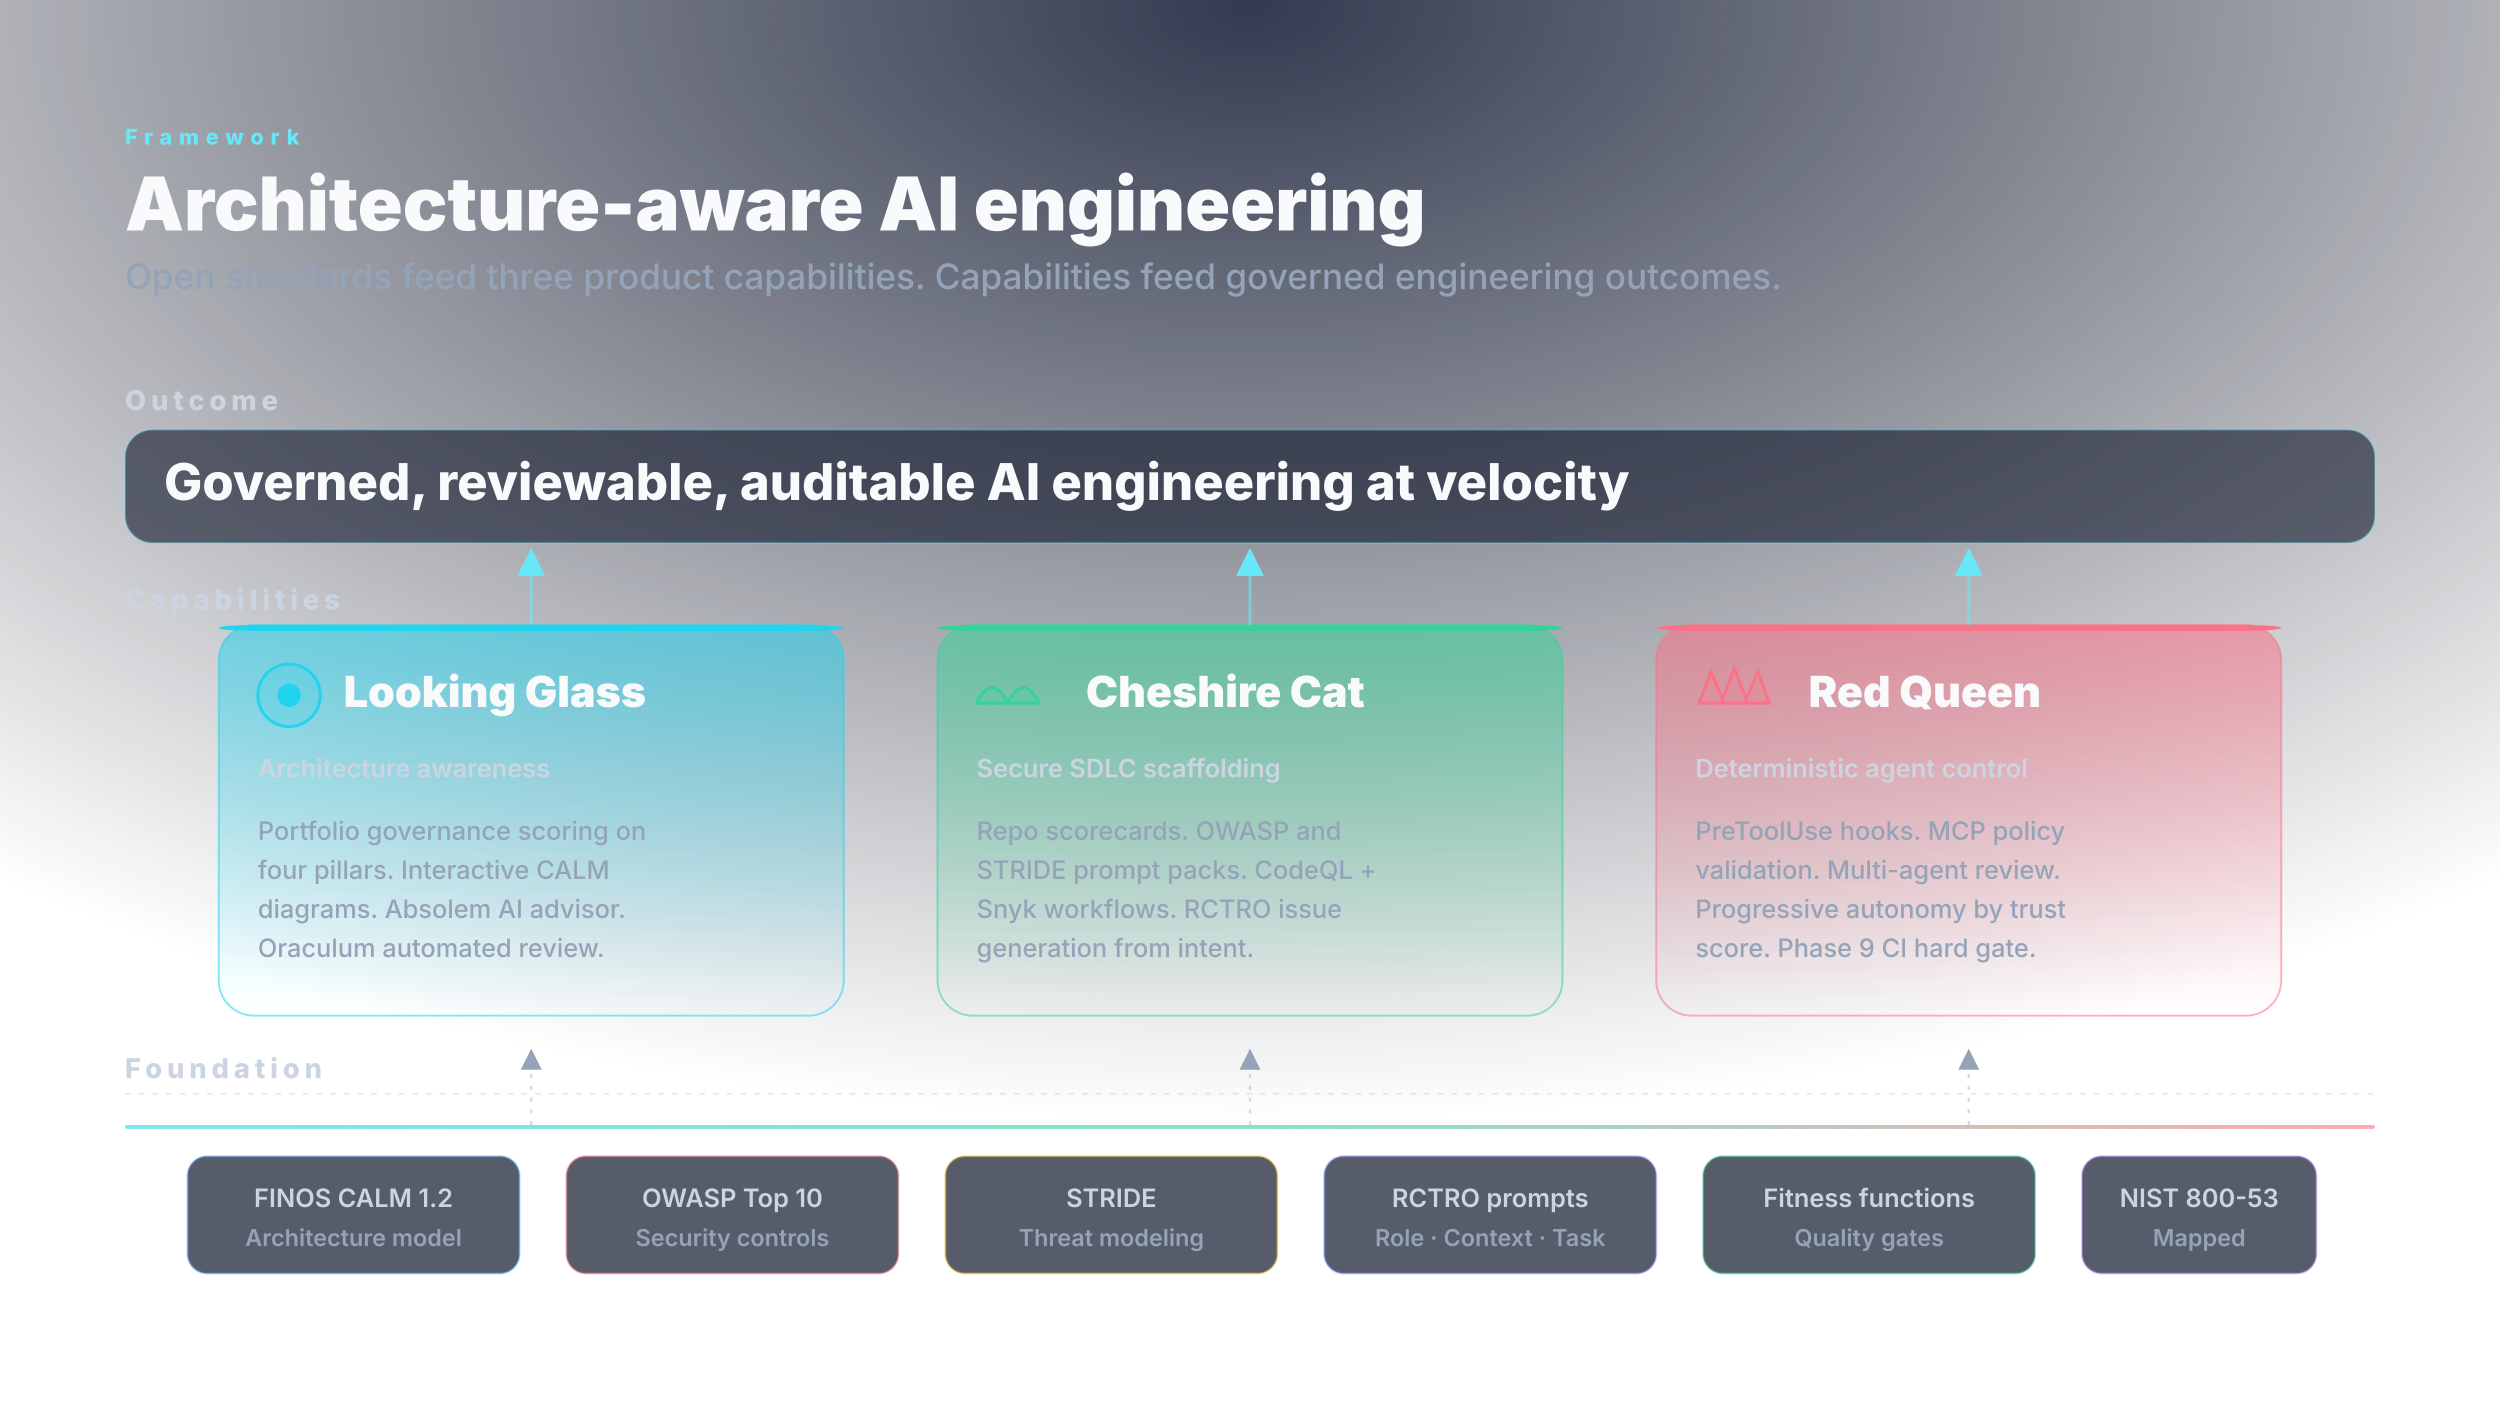
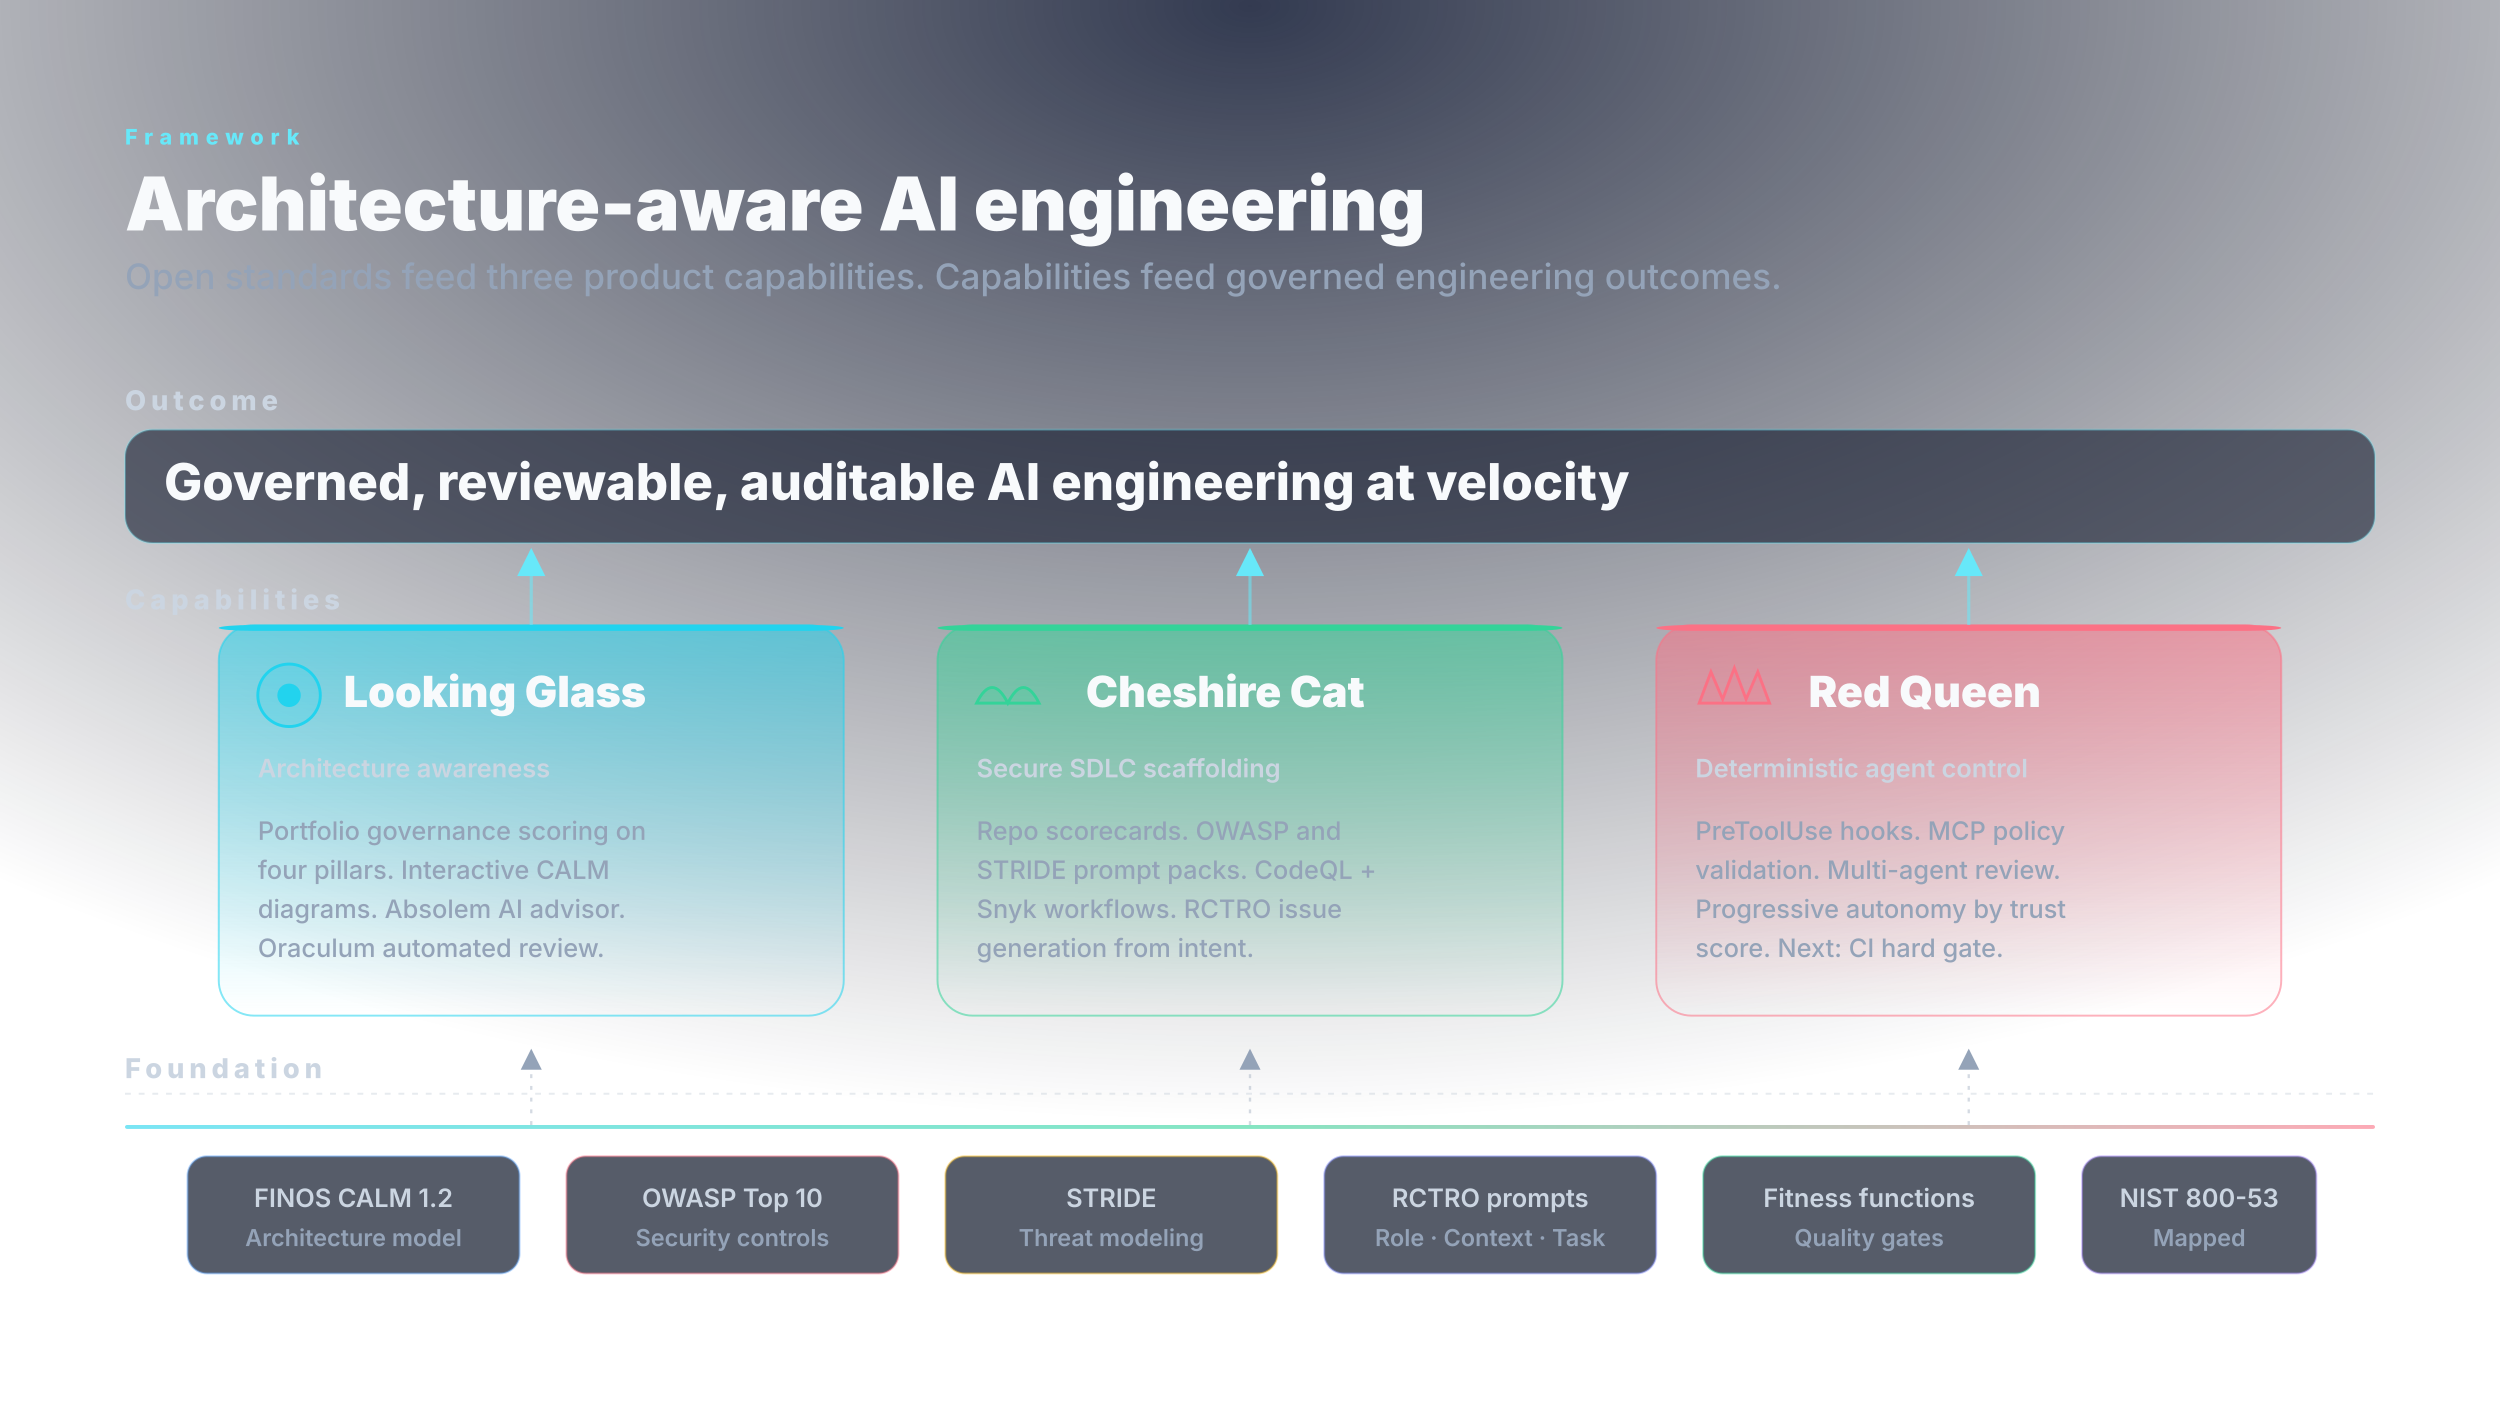
<svg xmlns="http://www.w3.org/2000/svg" viewBox="0 0 1280 720" role="img" aria-labelledby="t d">
  <defs>
    <radialGradient id="bg" cx="50%" cy="0%" r="80%">
      <stop offset="0" stop-color="#0f1832" stop-opacity=".85" />
      <stop offset="1" stop-color="#070a18" stop-opacity="0" />
    </radialGradient>
    <linearGradient id="pillarLG" x1="0" y1="1" x2="0" y2="0">
      <stop offset="0" stop-color="#22d3ee" stop-opacity=".0" />
      <stop offset=".4" stop-color="#22d3ee" stop-opacity=".22" />
      <stop offset="1" stop-color="#22d3ee" stop-opacity=".55" />
    </linearGradient>
    <linearGradient id="pillarCC" x1="0" y1="1" x2="0" y2="0">
      <stop offset="0" stop-color="#34d399" stop-opacity=".0" />
      <stop offset=".4" stop-color="#34d399" stop-opacity=".22" />
      <stop offset="1" stop-color="#34d399" stop-opacity=".55" />
    </linearGradient>
    <linearGradient id="pillarRQ" x1="0" y1="1" x2="0" y2="0">
      <stop offset="0" stop-color="#fb7185" stop-opacity=".0" />
      <stop offset=".4" stop-color="#fb7185" stop-opacity=".22" />
      <stop offset="1" stop-color="#fb7185" stop-opacity=".55" />
    </linearGradient>
    <linearGradient id="capBand" x1="0" y1="0" x2="1" y2="0">
      <stop offset="0" stop-color="#22d3ee" />
      <stop offset=".5" stop-color="#34d399" />
      <stop offset="1" stop-color="#fb7185" />
    </linearGradient>
    <marker id="arrU" viewBox="0 0 10 10" refX="9" refY="5" markerWidth="9" markerHeight="9" orient="auto">
      <path d="M0 0 L10 5 L0 10 Z" fill="#67e8f9" />
    </marker>
    <marker id="arrUp" viewBox="0 0 10 10" refX="9" refY="5" markerWidth="9" markerHeight="9" orient="auto">
      <path d="M0 0 L10 5 L0 10 Z" fill="#94a3b8" />
    </marker>
    <style>
      .lvlEyebrow{font:800 11px -apple-system,system-ui,sans-serif;letter-spacing:3.5px;text-transform:uppercase;fill:#67e8f9}
      .lvlLabel{font:800 14px -apple-system,system-ui,sans-serif;letter-spacing:2.5px;text-transform:uppercase;fill:#cbd5e1}
      .chip{font:600 13px -apple-system,system-ui,sans-serif;fill:#cbd5e1}
      .chipMuted{font:600 12px -apple-system,system-ui,sans-serif;fill:#94a3b8}
      .pillarName{font:900 22px -apple-system,system-ui,sans-serif;fill:#f8fafc}
      .pillarSub{font:500 13px -apple-system,system-ui,sans-serif;fill:#94a3b8}
      .topLabel{font:800 26px -apple-system,system-ui,sans-serif;fill:#f8fafc}
      .heroTitle{font:900 38px -apple-system,system-ui,sans-serif;fill:#f8fafc}
      .heroSub{font:500 18px -apple-system,system-ui,sans-serif;fill:#94a3b8}
      .baseRule{stroke:rgba(148,163,184,0.22);stroke-width:1;stroke-dasharray:3 4}
    </style>
  </defs>
  <rect x="0" y="0" width="1280" height="720" fill="url(#bg)" />
  <text x="64" y="74" class="lvlEyebrow">Framework</text>
  <text x="64" y="118" class="heroTitle">Architecture-aware AI engineering</text>
  <text x="64" y="148" class="heroSub">Open standards feed three product capabilities. Capabilities feed governed engineering outcomes.</text>
  <text x="64" y="210" class="lvlLabel">Outcome</text>
  <rect x="64" y="220" width="1152" height="58" rx="14" fill="rgba(15,23,42,0.6)" stroke="rgba(103,232,249,0.32)" />
  <text x="84" y="256" class="topLabel">Governed, reviewable, auditable AI engineering at velocity</text>
  <text x="64" y="312" class="lvlLabel">Capabilities</text>
  <g transform="translate(112,320)">
    <rect x="0" y="0" width="320" height="200" rx="18" fill="url(#pillarLG)" stroke="rgba(34,211,238,0.55)" />
    <rect x="0" y="0" width="320" height="3" rx="18" fill="#22d3ee" />
    <circle cx="36" cy="36" r="16" fill="rgba(34,211,238,0.18)" stroke="#22d3ee" stroke-width="1.5" />
    <circle cx="36" cy="36" r="6" fill="#22d3ee" />
    <text x="64" y="42" class="pillarName">Looking Glass</text>
    <text x="20" y="78" class="chip" fill="#67e8f9">Architecture awareness</text>
    <text x="20" y="110" class="pillarSub">Portfolio governance scoring on</text>
    <text x="20" y="130" class="pillarSub">four pillars. Interactive CALM</text>
    <text x="20" y="150" class="pillarSub">diagrams. Absolem AI advisor.</text>
    <text x="20" y="170" class="pillarSub">Oraculum automated review.</text>
  </g>
  <g transform="translate(480,320)">
    <rect x="0" y="0" width="320" height="200" rx="18" fill="url(#pillarCC)" stroke="rgba(52,211,153,0.55)" />
    <rect x="0" y="0" width="320" height="3" rx="18" fill="#34d399" />
    <path d="M20 40 Q28 24 36 40 Q44 24 52 40 Z" fill="rgba(52,211,153,0.18)" stroke="#34d399" stroke-width="1.5" />
    <text x="76" y="42" class="pillarName">Cheshire Cat</text>
    <text x="20" y="78" class="chip" fill="#6ee7b7">Secure SDLC scaffolding</text>
    <text x="20" y="110" class="pillarSub">Repo scorecards. OWASP and</text>
    <text x="20" y="130" class="pillarSub">STRIDE prompt packs. CodeQL +</text>
    <text x="20" y="150" class="pillarSub">Snyk workflows. RCTRO issue</text>
    <text x="20" y="170" class="pillarSub">generation from intent.</text>
  </g>
  <g transform="translate(848,320)">
    <rect x="0" y="0" width="320" height="200" rx="18" fill="url(#pillarRQ)" stroke="rgba(251,113,133,0.55)" />
    <rect x="0" y="0" width="320" height="3" rx="18" fill="#fb7185" />
    <path d="M22 40 L28 24 L34 38 L40 22 L46 38 L52 24 L58 40 Z" fill="rgba(251,113,133,0.18)" stroke="#fb7185" stroke-width="1.5" />
    <text x="78" y="42" class="pillarName">Red Queen</text>
    <text x="20" y="78" class="chip" fill="#fda4af">Deterministic agent control</text>
    <text x="20" y="110" class="pillarSub">PreToolUse hooks. MCP policy</text>
    <text x="20" y="130" class="pillarSub">validation. Multi-agent review.</text>
    <text x="20" y="150" class="pillarSub">Progressive autonomy by trust</text>
-     <text x="20" y="170" class="pillarSub">score. Phase 9 CI hard gate.</text>
+     <text x="20" y="170" class="pillarSub">score. Next: CI hard gate.</text>
  </g>
  <g fill="none" stroke="rgba(103,232,249,0.55)" stroke-width="1.6">
    <path d="M272 320 L272 282" marker-end="url(#arrU)" />
    <path d="M640 320 L640 282" marker-end="url(#arrU)" />
    <path d="M1008 320 L1008 282" marker-end="url(#arrU)" />
  </g>
  <text x="64" y="552" class="lvlLabel">Foundation</text>
  <line x1="64" y1="560" x2="1216" y2="560" class="baseRule" />
  <rect x="64" y="576" width="1152" height="2" rx="1" fill="url(#capBand)" opacity=".6" />
  <g transform="translate(0,592)">
    <g transform="translate(96,0)">
      <rect width="170" height="60" rx="10" fill="rgba(15,23,42,0.7)" stroke="rgba(96,165,250,0.45)" />
      <text x="85" y="26" text-anchor="middle" class="chip" fill="#93c5fd">FINOS CALM 1.2</text>
      <text x="85" y="46" text-anchor="middle" class="chipMuted">Architecture model</text>
    </g>
    <g transform="translate(290,0)">
      <rect width="170" height="60" rx="10" fill="rgba(15,23,42,0.7)" stroke="rgba(251,113,133,0.45)" />
      <text x="85" y="26" text-anchor="middle" class="chip" fill="#fda4af">OWASP Top 10</text>
      <text x="85" y="46" text-anchor="middle" class="chipMuted">Security controls</text>
    </g>
    <g transform="translate(484,0)">
      <rect width="170" height="60" rx="10" fill="rgba(15,23,42,0.7)" stroke="rgba(251,191,36,0.45)" />
      <text x="85" y="26" text-anchor="middle" class="chip" fill="#fcd34d">STRIDE</text>
      <text x="85" y="46" text-anchor="middle" class="chipMuted">Threat modeling</text>
    </g>
    <g transform="translate(678,0)">
      <rect width="170" height="60" rx="10" fill="rgba(15,23,42,0.7)" stroke="rgba(129,140,248,0.45)" />
      <text x="85" y="26" text-anchor="middle" class="chip" fill="#a5b4fc">RCTRO prompts</text>
      <text x="85" y="46" text-anchor="middle" class="chipMuted">Role · Context · Task</text>
    </g>
    <g transform="translate(872,0)">
      <rect width="170" height="60" rx="10" fill="rgba(15,23,42,0.7)" stroke="rgba(52,211,153,0.45)" />
      <text x="85" y="26" text-anchor="middle" class="chip" fill="#6ee7b7">Fitness functions</text>
      <text x="85" y="46" text-anchor="middle" class="chipMuted">Quality gates</text>
    </g>
    <g transform="translate(1066,0)">
      <rect width="120" height="60" rx="10" fill="rgba(15,23,42,0.7)" stroke="rgba(167,139,250,0.45)" />
      <text x="60" y="26" text-anchor="middle" class="chip" fill="#c4b5fd">NIST 800-53</text>
      <text x="60" y="46" text-anchor="middle" class="chipMuted">Mapped</text>
    </g>
  </g>
  <g fill="none" stroke="rgba(148,163,184,0.4)" stroke-width="1.2" stroke-dasharray="2 4">
    <path d="M272 576 L272 538" marker-end="url(#arrUp)" />
    <path d="M640 576 L640 538" marker-end="url(#arrUp)" />
    <path d="M1008 576 L1008 538" marker-end="url(#arrUp)" />
  </g>
</svg>
